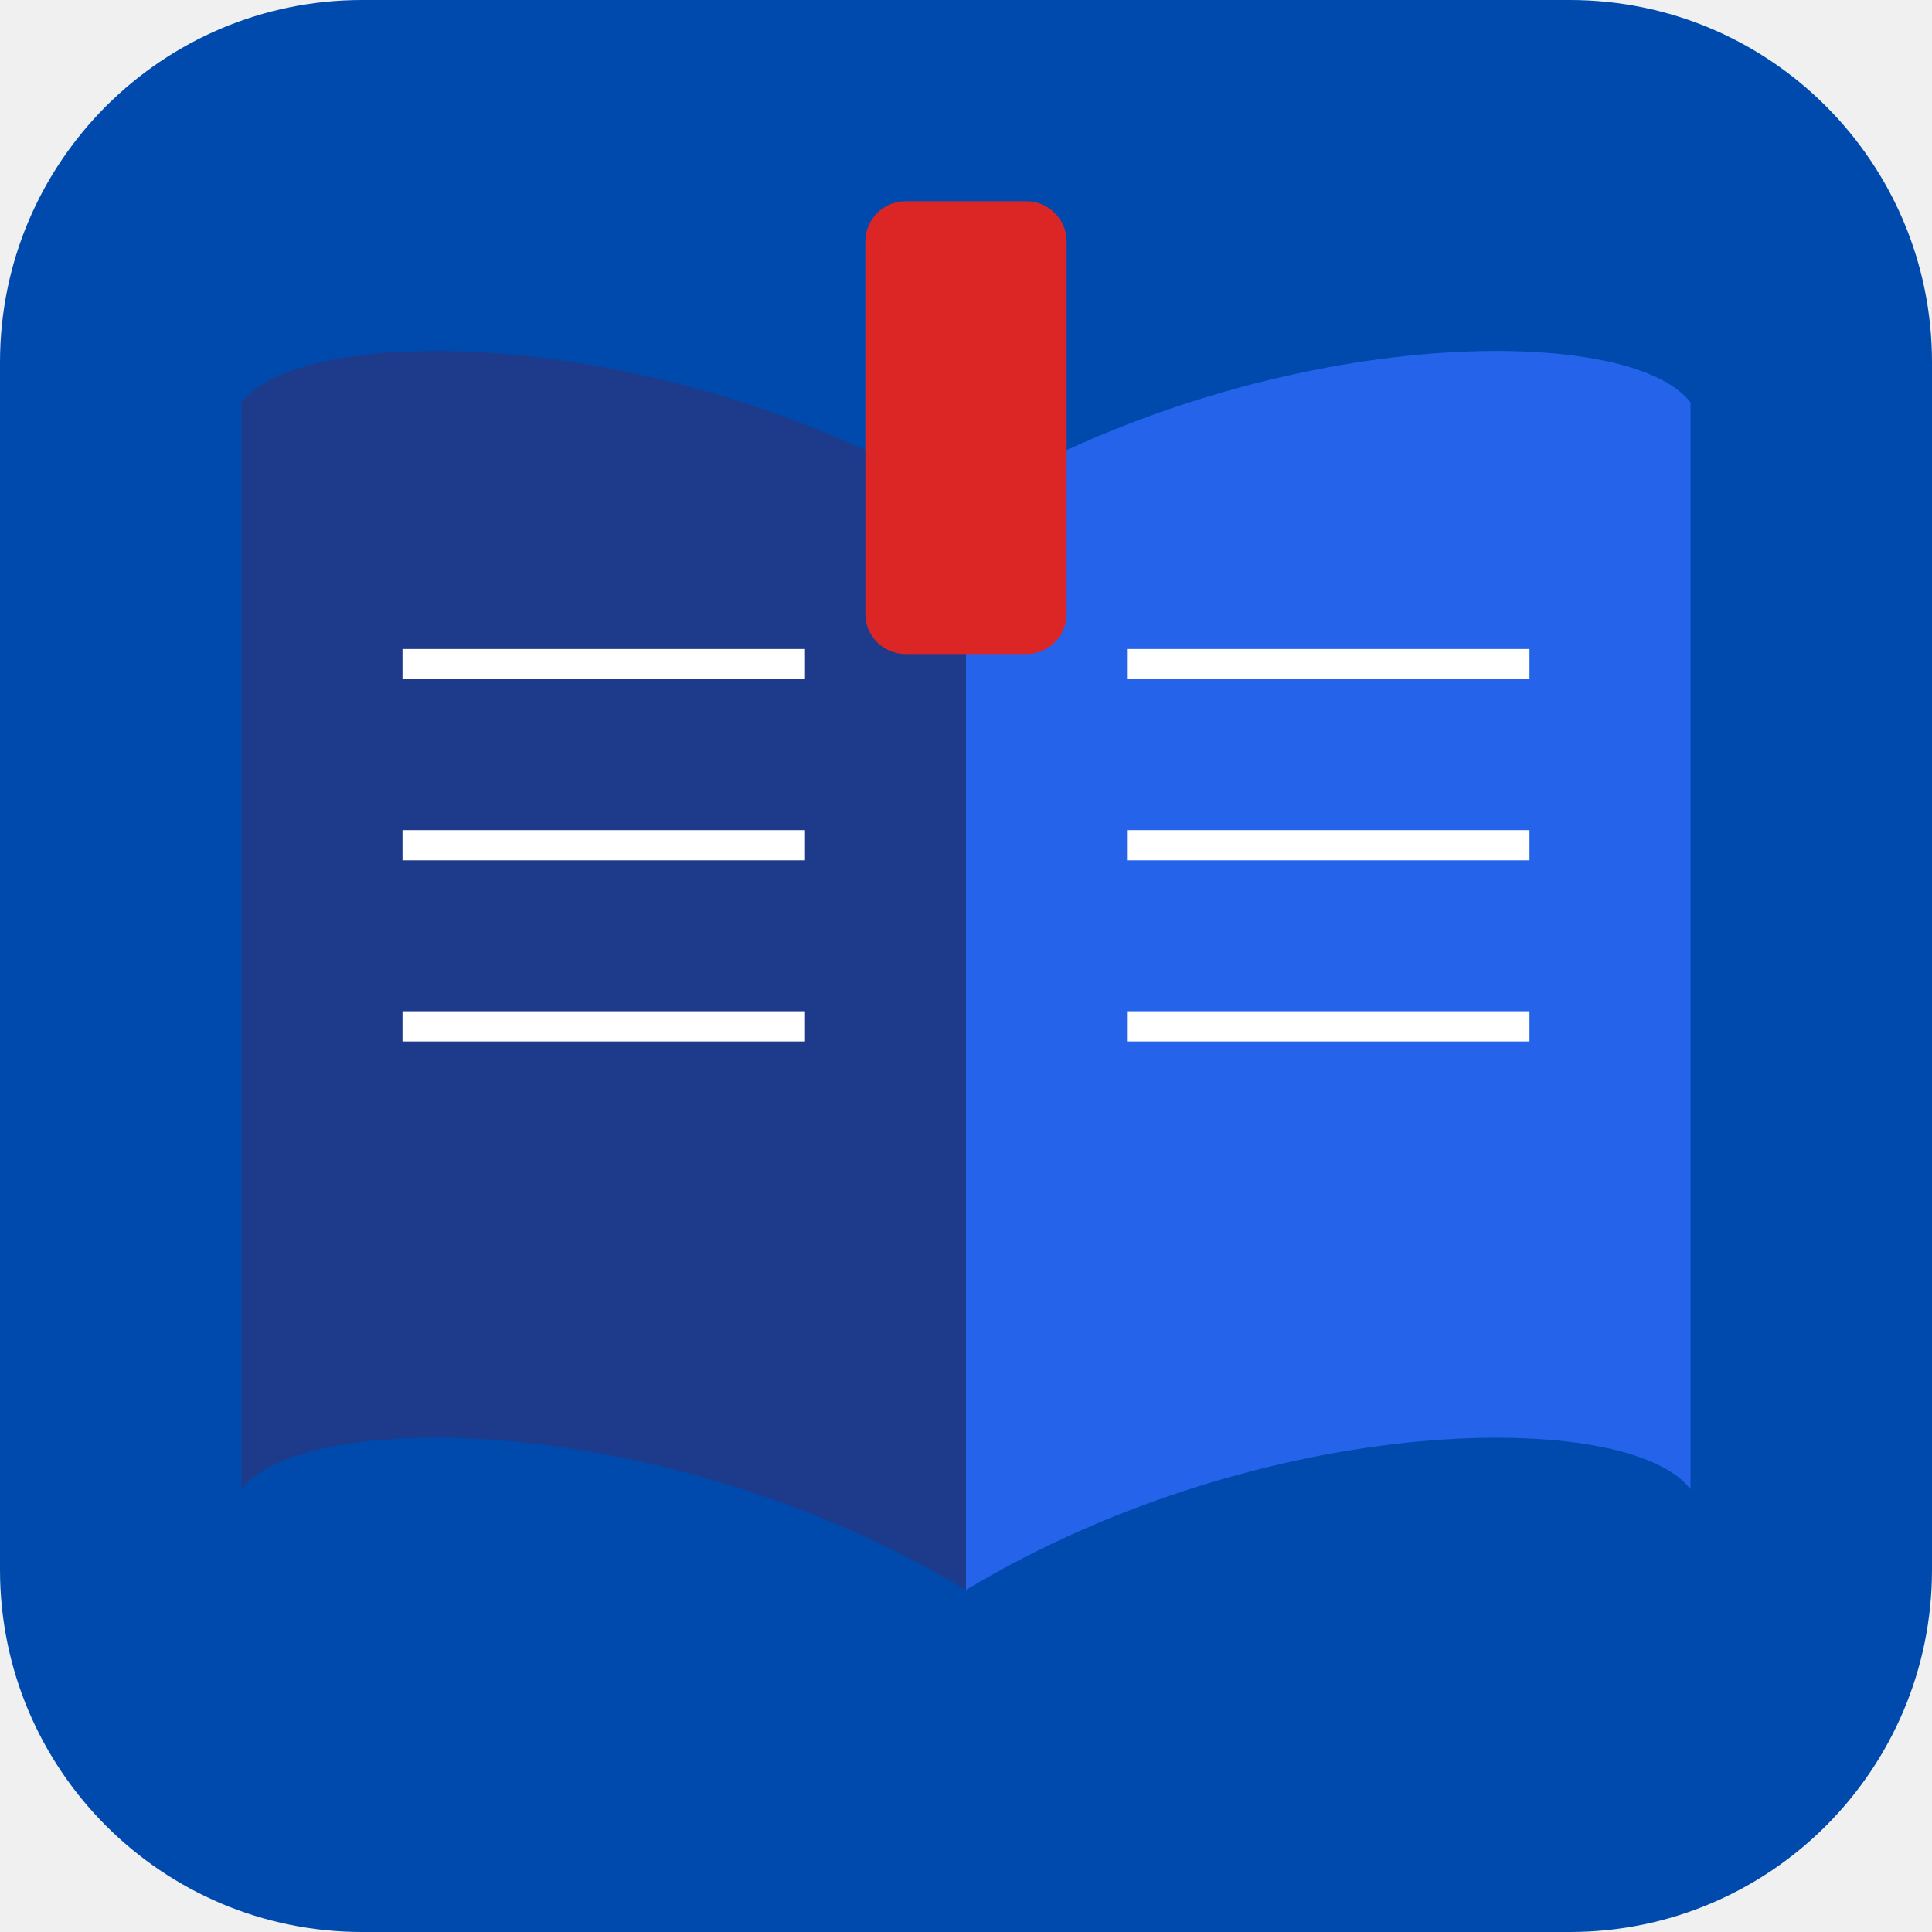
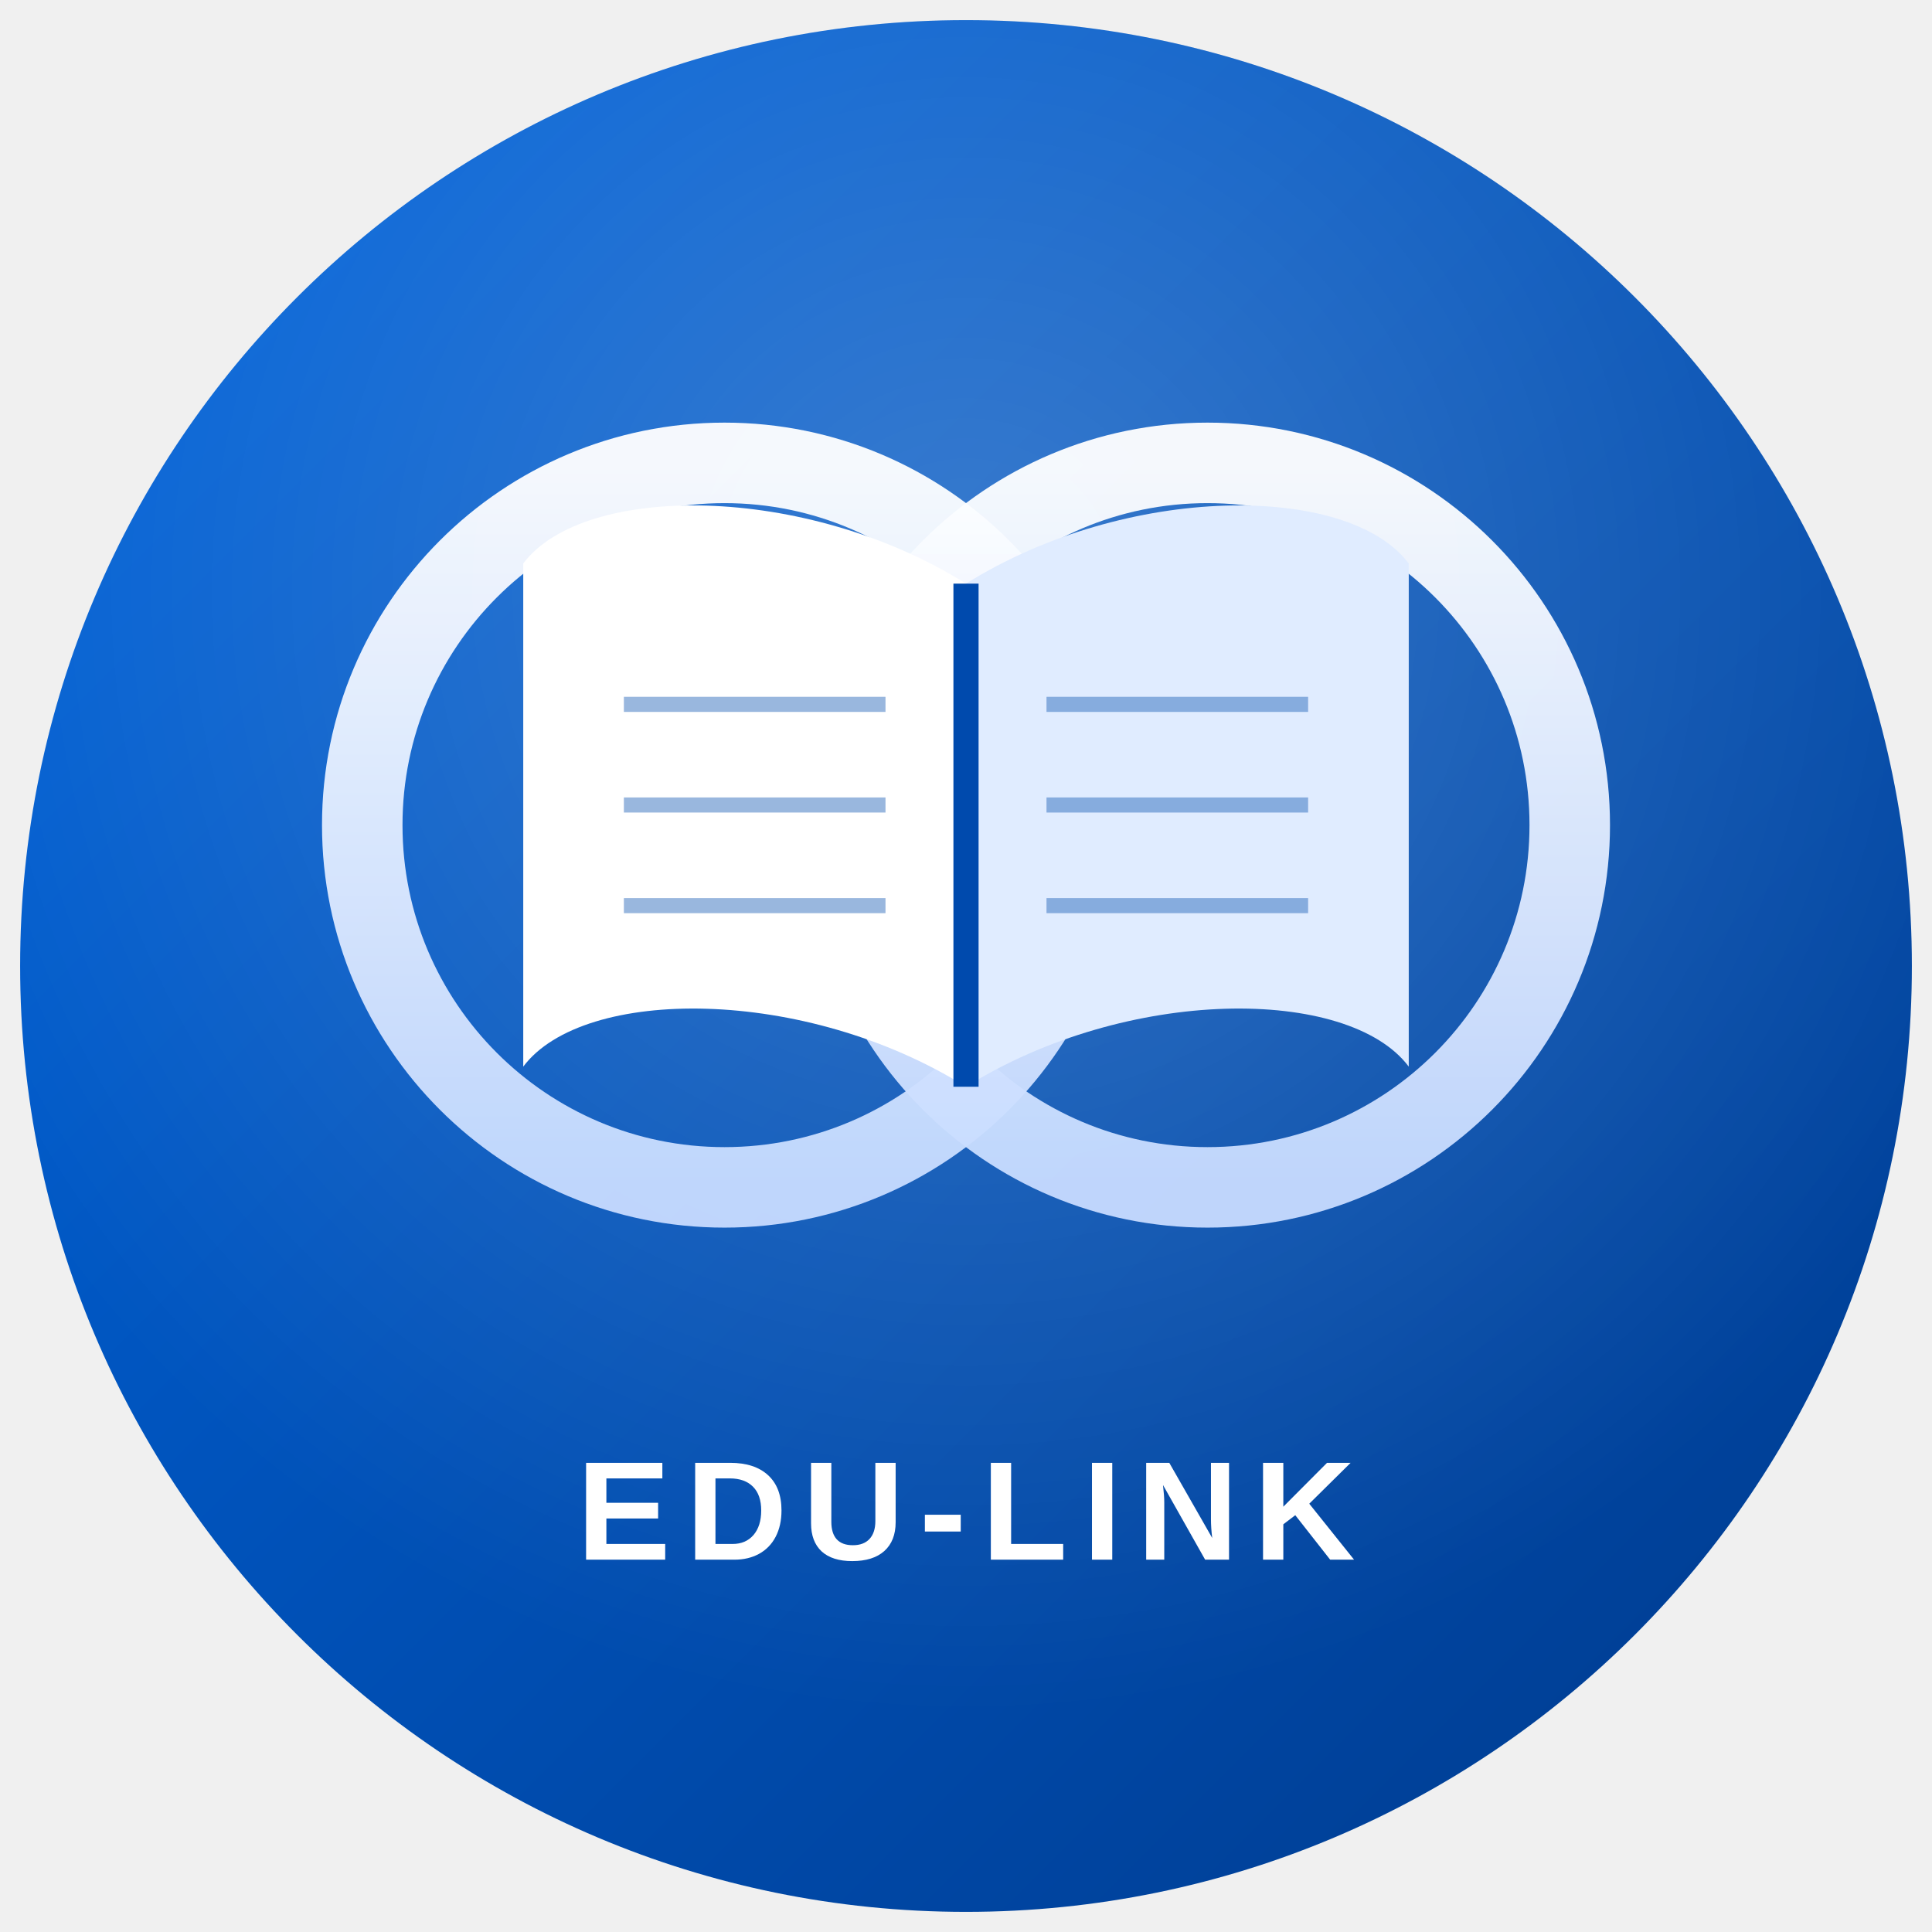
<svg xmlns="http://www.w3.org/2000/svg" viewBox="0 0 192 192" width="192" height="192">
-   <rect width="192" height="192" rx="36" fill="#004AAD" />
-   <path d="M96 50 C 66 32, 30 32, 24 40 L 24 148 C 30 140, 66 140, 96 158 Z" fill="#1e3a8a" />
-   <path d="M96 50 C 126 32, 162 32, 168 40 L 168 148 C 162 140, 126 140, 96 158 Z" fill="#2563eb" />
-   <rect x="86" y="20" width="20" height="45" rx="4" fill="#dc2626" />
-   <line x1="40" y1="66" x2="80" y2="66" stroke="#ffffff" stroke-width="3" />
-   <line x1="40" y1="84" x2="80" y2="84" stroke="#ffffff" stroke-width="3" />
-   <line x1="40" y1="102" x2="80" y2="102" stroke="#ffffff" stroke-width="3" />
-   <line x1="112" y1="66" x2="152" y2="66" stroke="#ffffff" stroke-width="3" />
-   <line x1="112" y1="84" x2="152" y2="84" stroke="#ffffff" stroke-width="3" />
-   <line x1="112" y1="102" x2="152" y2="102" stroke="#ffffff" stroke-width="3" />
+   <defs>
+     <linearGradient id="bgGrad" x1="0%" y1="0%" x2="100%" y2="100%">
+       <stop offset="0%" stop-color="#0066E0" />
+       <stop offset="100%" stop-color="#003A8C" />
+     </linearGradient>
+     <radialGradient id="highlight" cx="50%" cy="30%" r="60%">
+       <stop offset="0%" stop-color="#FFFFFF" stop-opacity="0.22" />
+       <stop offset="100%" stop-color="#FFFFFF" stop-opacity="0" />
+     </radialGradient>
+     <linearGradient id="ringGrad" x1="0%" y1="0%" x2="0%" y2="100%">
+       <stop offset="0%" stop-color="#FFFFFF" />
+       <stop offset="100%" stop-color="#C7DBFF" />
+     </linearGradient>
+   </defs>
+   <circle cx="96" cy="96" r="94" fill="url(#bgGrad)" />
+   <circle cx="96" cy="96" r="94" fill="url(#highlight)" />
+   <circle cx="72" cy="82" r="36" fill="none" stroke="url(#ringGrad)" stroke-width="8" opacity="0.95" />
+   <circle cx="120" cy="82" r="36" fill="none" stroke="url(#ringGrad)" stroke-width="8" opacity="0.95" />
+   <path d="M96 58 C 80 48, 58 48, 52 56 L 52 106 C 58 98, 80 98, 96 108 Z" fill="#FFFFFF" />
+   <path d="M96 58 C 112 48, 134 48, 140 56 L 140 106 C 134 98, 112 98, 96 108 Z" fill="#E0ECFF" />
+   <line x1="62" y1="70" x2="88" y2="70" stroke="#004AAD" stroke-width="1.5" opacity="0.4" />
+   <line x1="62" y1="80" x2="88" y2="80" stroke="#004AAD" stroke-width="1.5" opacity="0.4" />
+   <line x1="62" y1="90" x2="88" y2="90" stroke="#004AAD" stroke-width="1.5" opacity="0.4" />
+   <line x1="104" y1="70" x2="130" y2="70" stroke="#004AAD" stroke-width="1.5" opacity="0.4" />
+   <line x1="104" y1="80" x2="130" y2="80" stroke="#004AAD" stroke-width="1.5" opacity="0.4" />
+   <line x1="104" y1="90" x2="130" y2="90" stroke="#004AAD" stroke-width="1.5" opacity="0.4" />
+   <line x1="96" y1="58" x2="96" y2="108" stroke="#004AAD" stroke-width="2.5" />
+   <text x="96" y="155" font-family="Arial, Helvetica, sans-serif" font-size="14" font-weight="bold" fill="#FFFFFF" text-anchor="middle" letter-spacing="1.5">EDU-LINK</text>
</svg>
